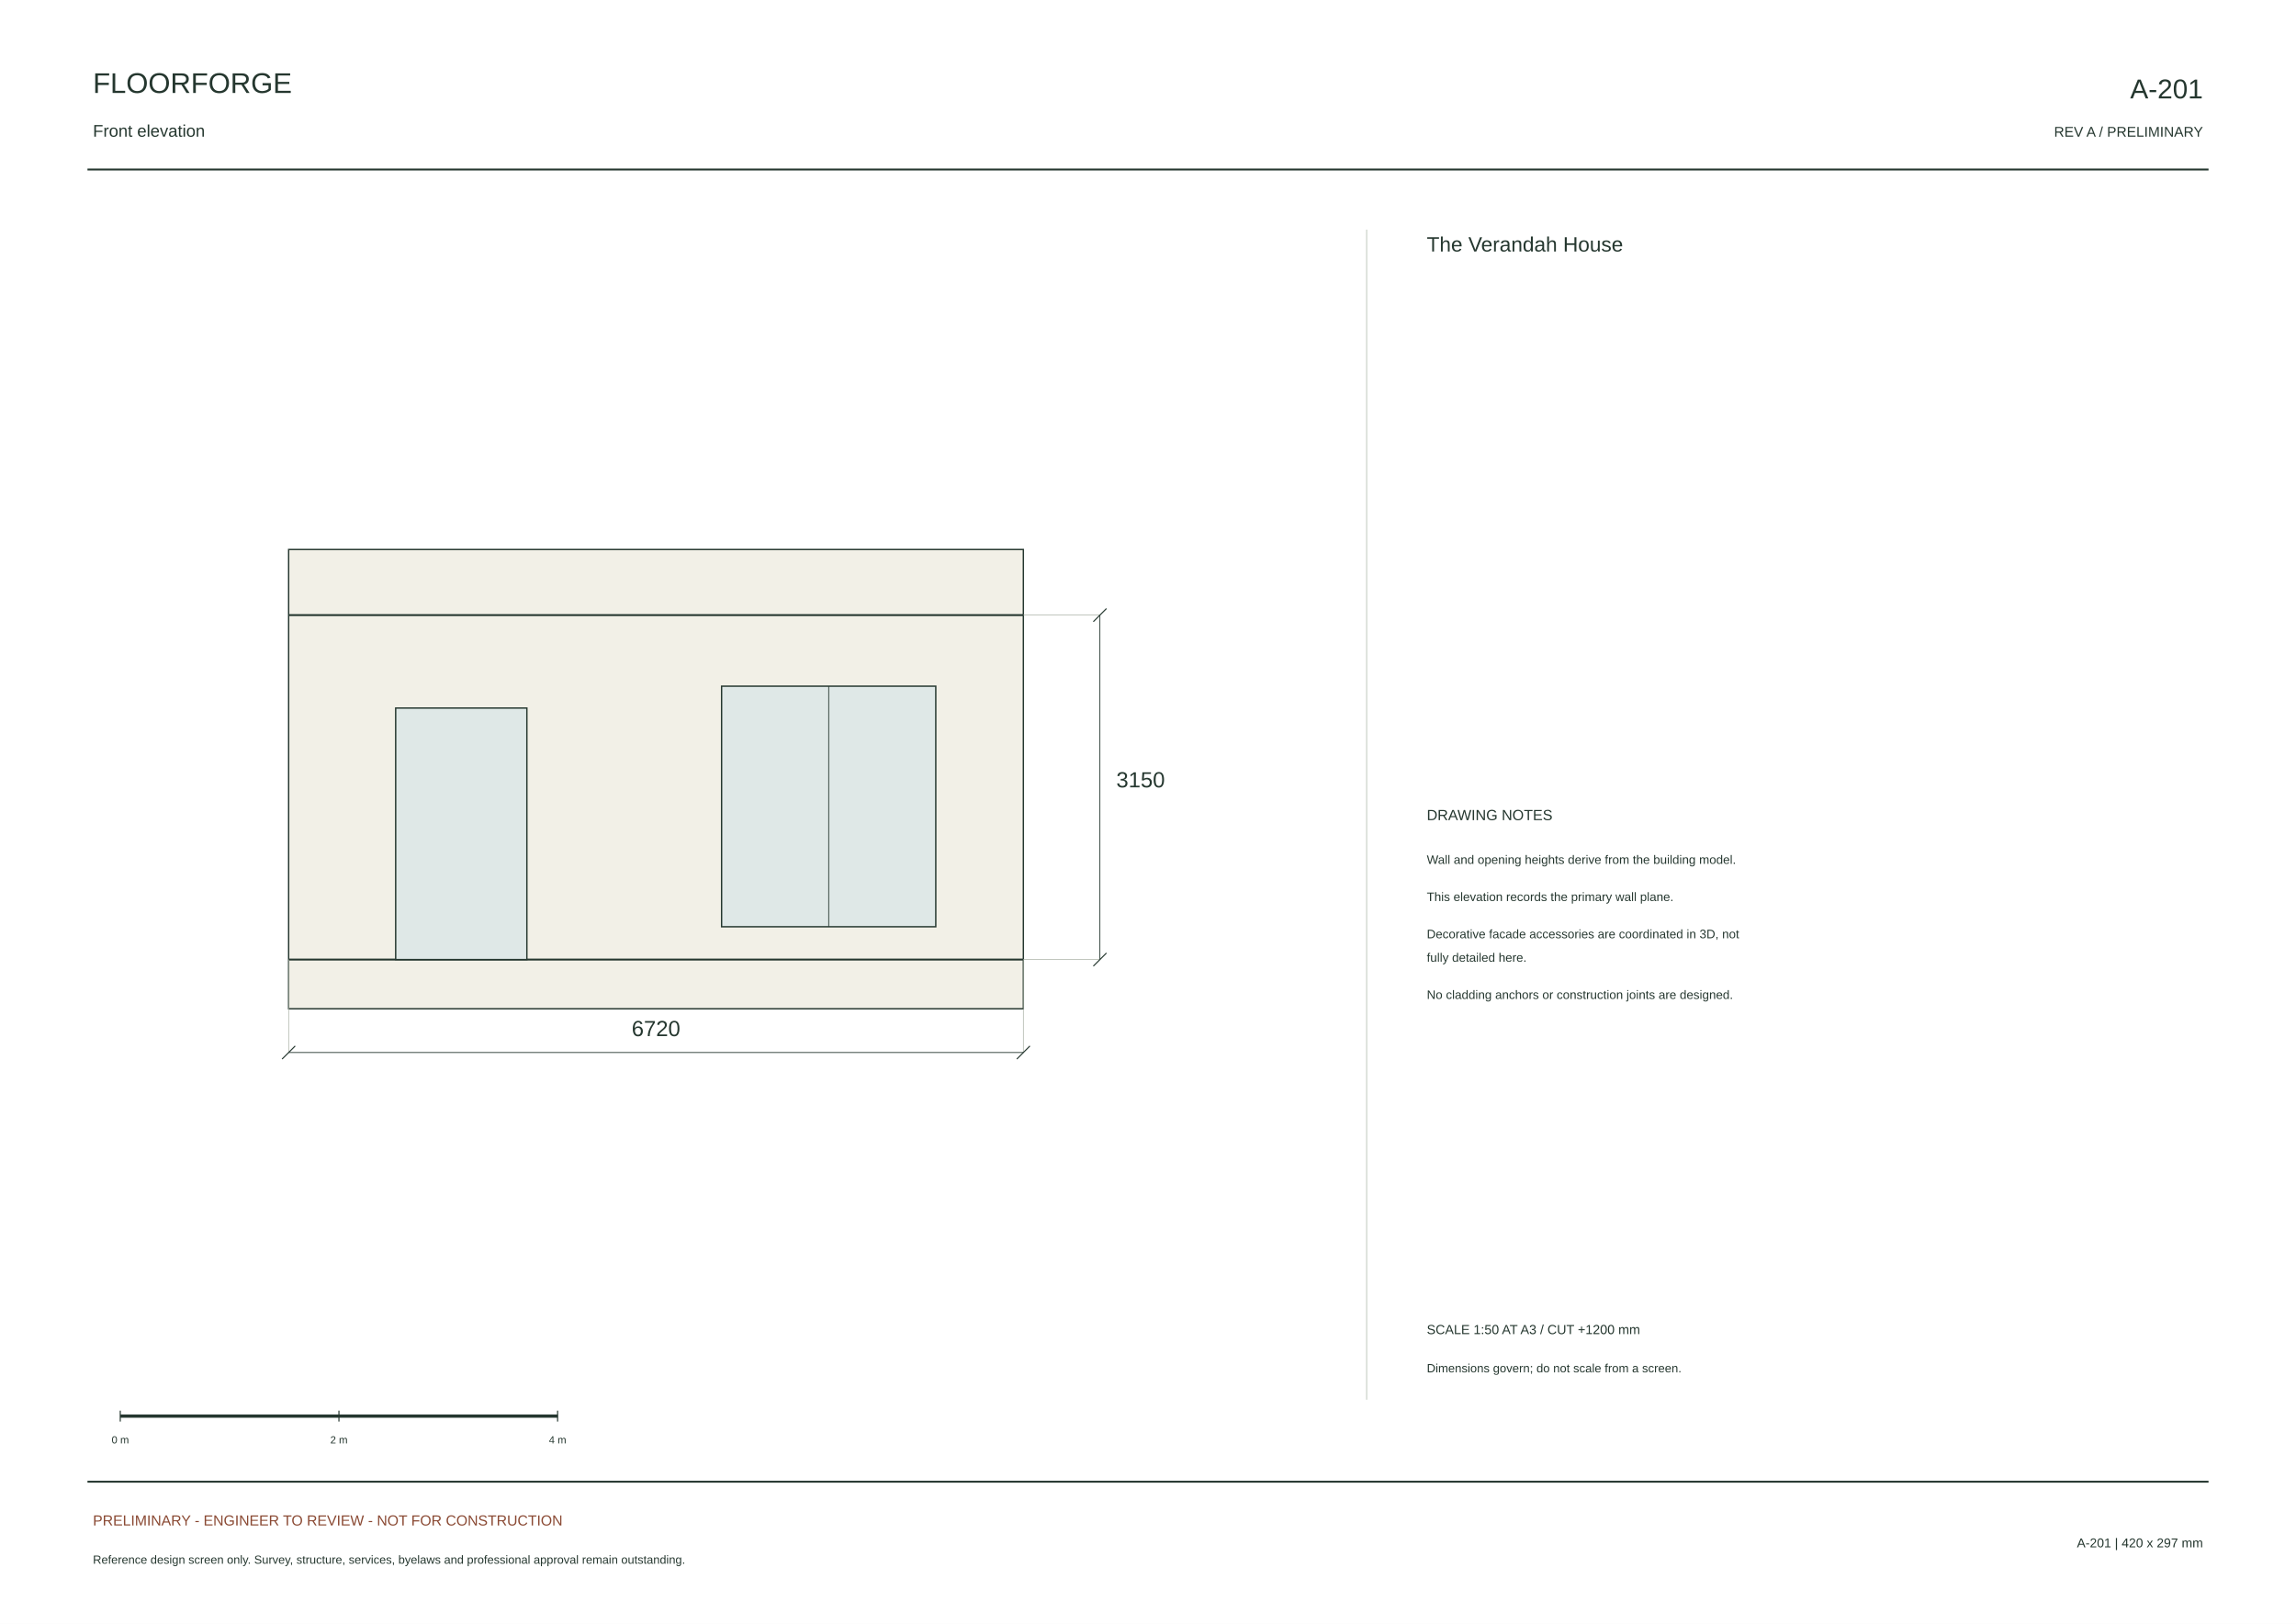
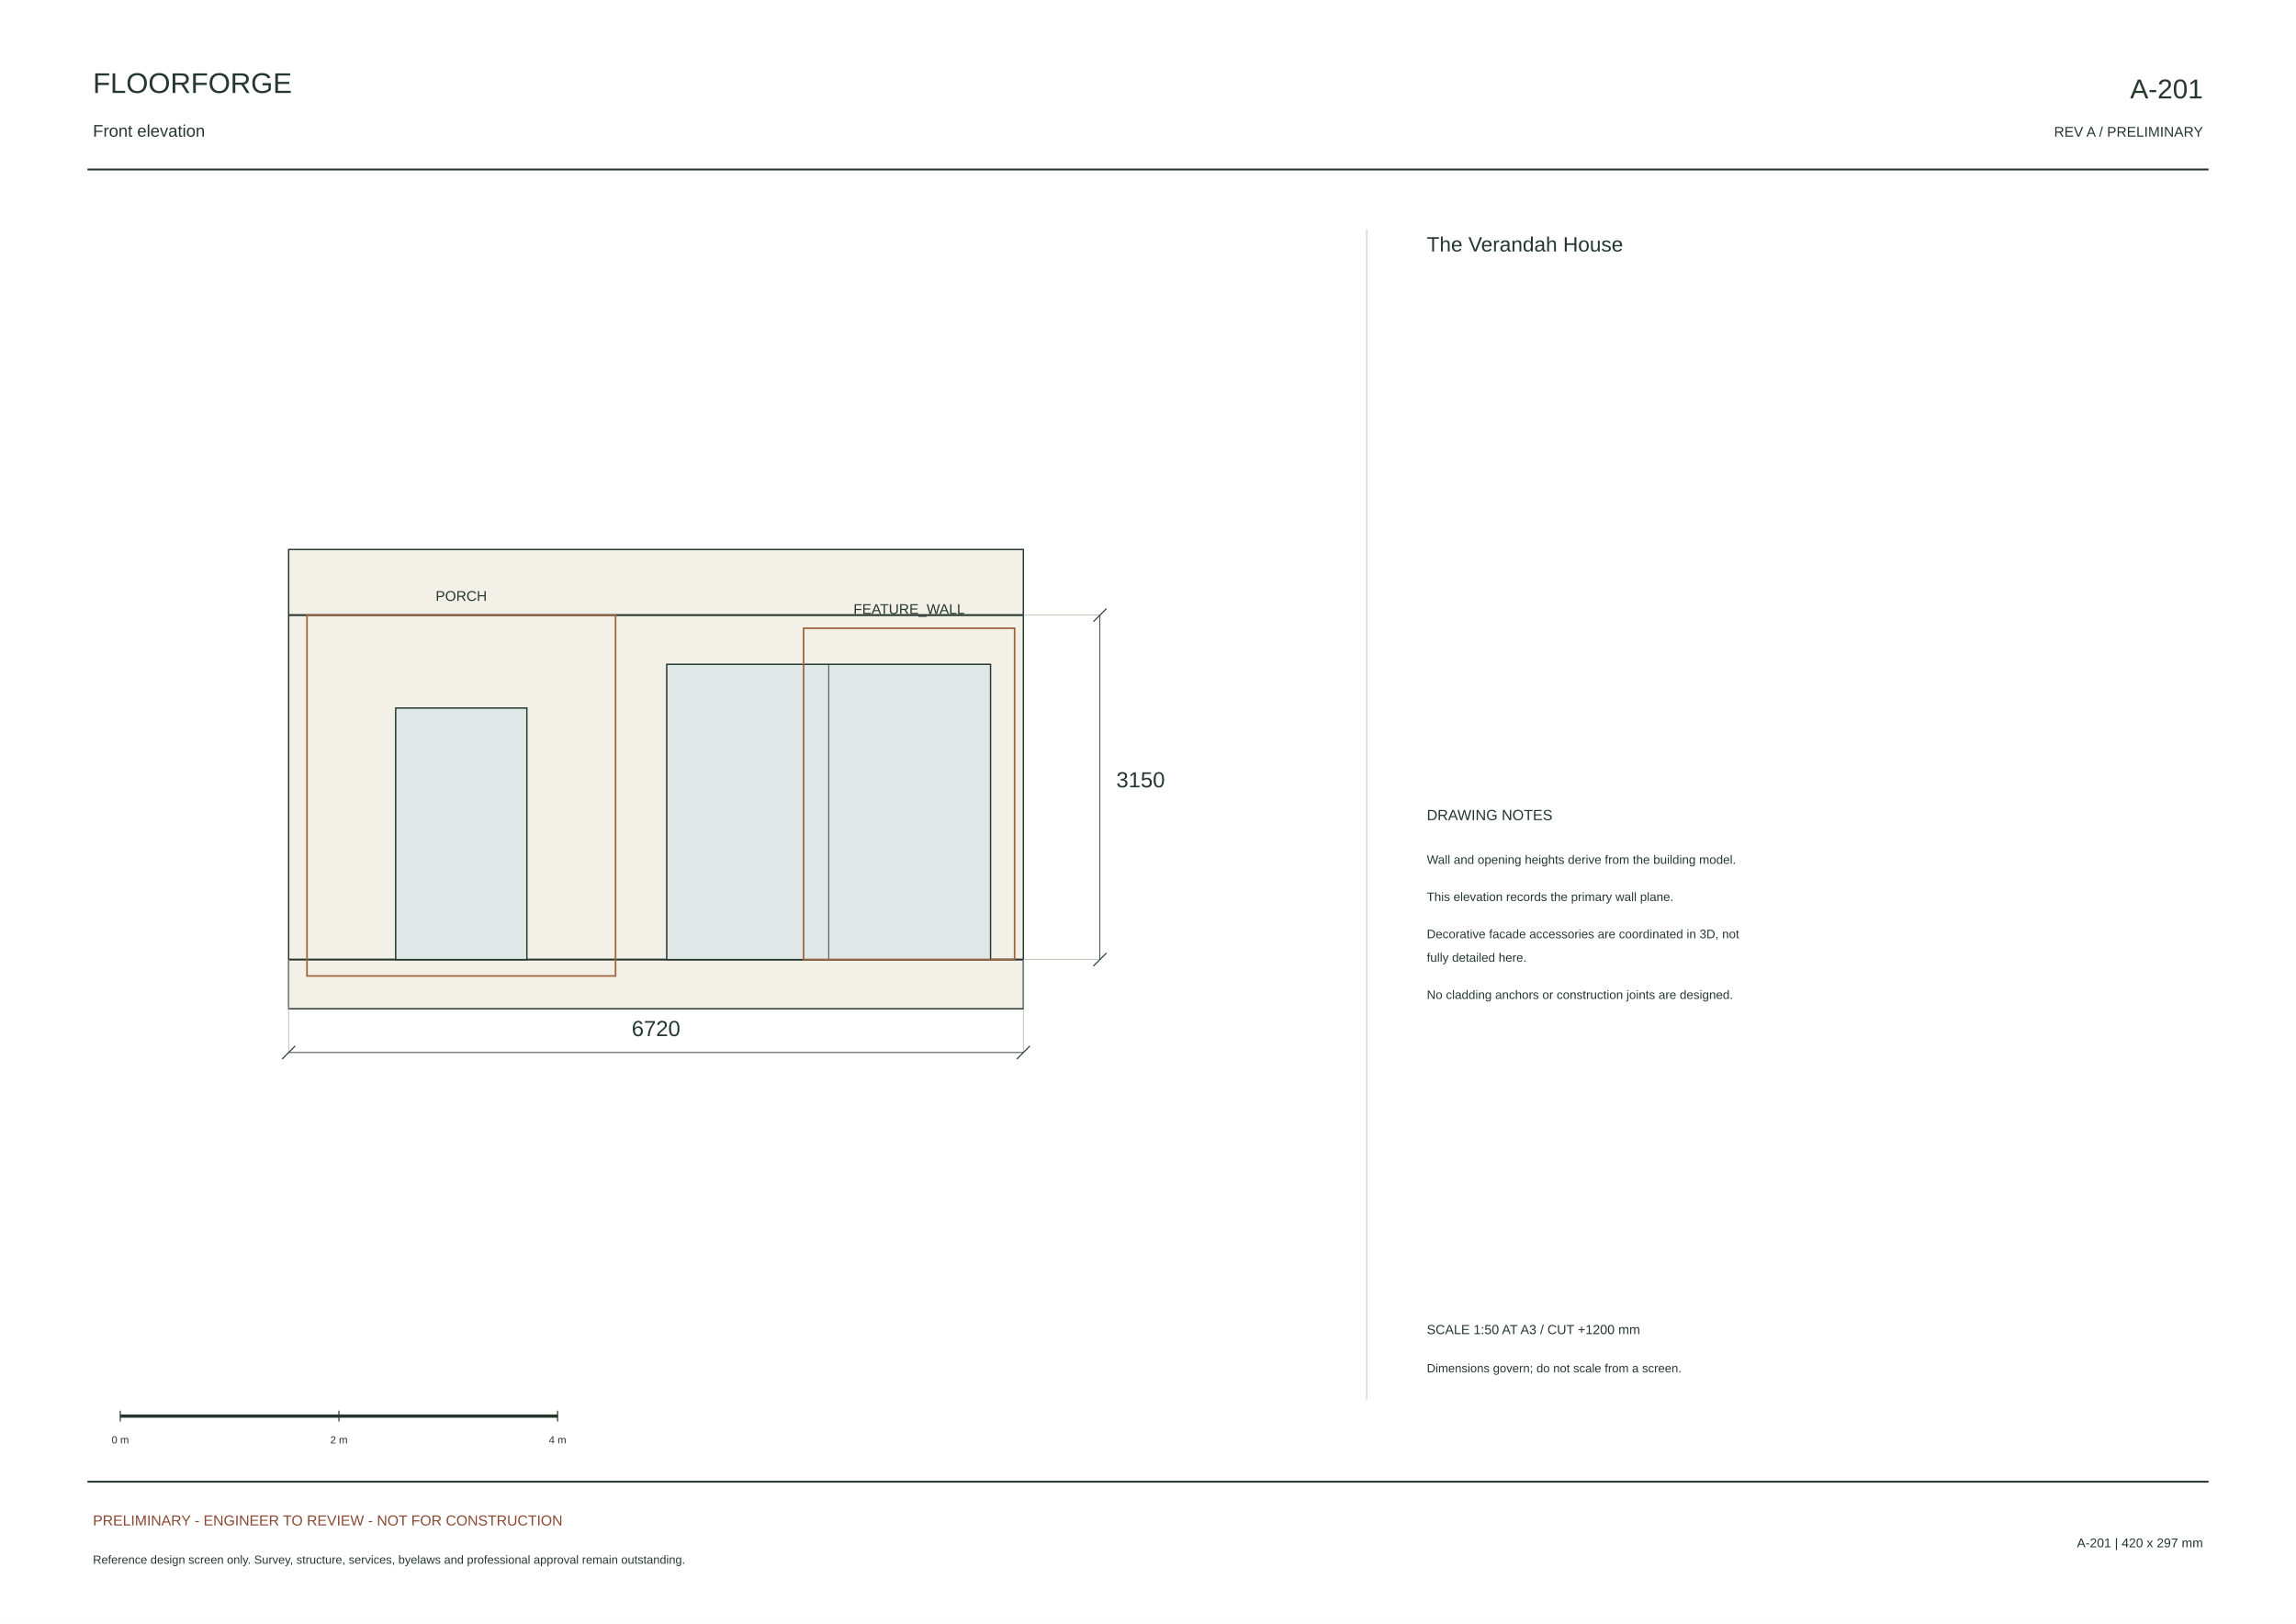
<svg xmlns="http://www.w3.org/2000/svg" width="420mm" height="297mm" viewBox="0 0 420 297">
  <rect width="420" height="297" fill="white" />
  <g font-family="Arial,Helvetica,sans-serif">
    <path d="M 16 31 H 404 M 16 271 H 404" stroke="#25372f" stroke-width=".35" />
    <text x="17" y="17" fill="#25372f" font-size="5.2" text-anchor="start">FLOORFORGE</text>
    <text x="17" y="25" fill="#25372f" font-size="3.1" text-anchor="start">Front elevation</text>
    <text x="403" y="18" fill="#25372f" font-size="5" text-anchor="end">A-201</text>
    <text x="403" y="25" fill="#25372f" font-size="2.6" text-anchor="end">REV A / PRELIMINARY</text>
    <polygon points="52.8,184.5 187.2,184.5 187.2,100.5 52.8,100.5" fill="#f2f0e7" stroke="#25372f" stroke-width="0.25" />
    <path d="M 52.8 175.5 L 187.2 175.5" fill="none" stroke="#25372f" stroke-width="0.35" />
    <path d="M 52.8 112.5 L 187.2 112.5" fill="none" stroke="#25372f" stroke-width="0.35" />
    <polygon points="72.38,175.5 96.38,175.5 96.38,129.5 72.38,129.5" fill="#dfe8e7" stroke="#25372f" stroke-width="0.25" />
-     <polygon points="132,169.5 171.18,169.5 171.18,125.5 132,125.5" fill="#dfe8e7" stroke="#25372f" stroke-width="0.25" />
-     <path d="M 151.59 169.5 L 151.59 125.5" fill="none" stroke="#25372f" stroke-width="0.15" />
+     <polygon points="121.96,175.5 181.2,175.5 181.2,121.5 121.96,121.5" fill="#dfe8e7" stroke="#25372f" stroke-width="0.25" />
+     <path d="M 151.58 175.5 L 151.58 121.5" fill="none" stroke="#25372f" stroke-width="0.15" />
+     <polygon points="56.16,178.5 112.6,178.5 112.6,112.5 56.16,112.5" fill="none" stroke="#9e653f" stroke-width="0.3" />
+     <text x="84.38" y="109.9" fill="#25372f" font-size="2.6" text-anchor="middle">PORCH</text>
+     <polygon points="147,175.5 185.6,175.5 185.6,114.9 147,114.9" fill="none" stroke="#9e653f" stroke-width="0.3" />
+     <text x="166.3" y="112.3" fill="#25372f" font-size="2.6" text-anchor="middle">FEATURE_WALL</text>
    <path d="M 52.8 175.5 L 52.8 192.5" fill="none" stroke="#a8afa4" stroke-width="0.12" />
    <path d="M 187.2 175.5 L 187.2 192.5" fill="none" stroke="#a8afa4" stroke-width="0.12" />
    <path d="M 52.8 192.5 L 187.2 192.5" fill="none" stroke="#25372f" stroke-width="0.15" />
    <path d="M 51.6 193.7 L 54 191.3" fill="none" stroke="#25372f" stroke-width="0.2" />
    <path d="M 186 193.7 L 188.4 191.3" fill="none" stroke="#25372f" stroke-width="0.2" />
    <text x="120" y="189.5" fill="#25372f" font-size="4.0" text-anchor="middle">6720</text>
    <path d="M 187.2 175.5 L 201.2 175.5" fill="none" stroke="#a8afa4" stroke-width="0.12" />
    <path d="M 187.2 112.5 L 201.2 112.5" fill="none" stroke="#a8afa4" stroke-width="0.12" />
    <path d="M 201.2 175.5 L 201.2 112.5" fill="none" stroke="#25372f" stroke-width="0.15" />
    <path d="M 200 176.7 L 202.4 174.3" fill="none" stroke="#25372f" stroke-width="0.2" />
    <path d="M 200 113.7 L 202.4 111.3" fill="none" stroke="#25372f" stroke-width="0.2" />
    <text x="204.2" y="144" fill="#25372f" font-size="4.0" text-anchor="start">3150</text>
    <path d="M 250 42 V 256" stroke="#c9d0c7" stroke-width=".2" />
    <text x="261" y="46" fill="#25372f" font-size="3.8" text-anchor="start">The Verandah House</text>
    <text x="261" y="150" fill="#25372f" font-size="2.7" text-anchor="start">DRAWING NOTES</text>
    <text x="261" y="158" fill="#25372f" font-size="2.25" text-anchor="start">Wall and opening heights derive from the building model.</text>
    <text x="261" y="164.8" fill="#25372f" font-size="2.25" text-anchor="start">This elevation records the primary wall plane.</text>
    <text x="261" y="171.6" fill="#25372f" font-size="2.25" text-anchor="start">Decorative facade accessories are coordinated in 3D, not</text>
    <text x="261" y="175.9" fill="#25372f" font-size="2.25" text-anchor="start">fully detailed here.</text>
    <text x="261" y="182.7" fill="#25372f" font-size="2.25" text-anchor="start">No cladding anchors or construction joints are designed.</text>
    <text x="261" y="244" fill="#25372f" font-size="2.4" text-anchor="start">SCALE 1:50 AT A3 / CUT +1200 mm</text>
    <text x="261" y="251" fill="#25372f" font-size="2.2" text-anchor="start">Dimensions govern; do not scale from a screen.</text>
    <path d="M 22 259 H 102.0" stroke="#25372f" stroke-width=".6" />
    <path d="M 22.0 258 V 260" stroke="#25372f" stroke-width=".2" />
    <text x="22" y="264" fill="#25372f" font-size="1.9" text-anchor="middle">0 m</text>
    <path d="M 62.0 258 V 260" stroke="#25372f" stroke-width=".2" />
    <text x="62" y="264" fill="#25372f" font-size="1.9" text-anchor="middle">2 m</text>
    <path d="M 102.0 258 V 260" stroke="#25372f" stroke-width=".2" />
    <text x="102" y="264" fill="#25372f" font-size="1.9" text-anchor="middle">4 m</text>
    <text x="17" y="279" fill="#8a4933" font-size="2.65" text-anchor="start">PRELIMINARY - ENGINEER TO REVIEW - NOT FOR CONSTRUCTION</text>
    <text x="17" y="286" fill="#25372f" font-size="2.15" text-anchor="start">Reference design screen only. Survey, structure, services, byelaws and professional approval remain outstanding.</text>
    <text x="403" y="283" fill="#25372f" font-size="2.35" text-anchor="end">A-201  |  420 x 297 mm</text>
  </g>
</svg>
